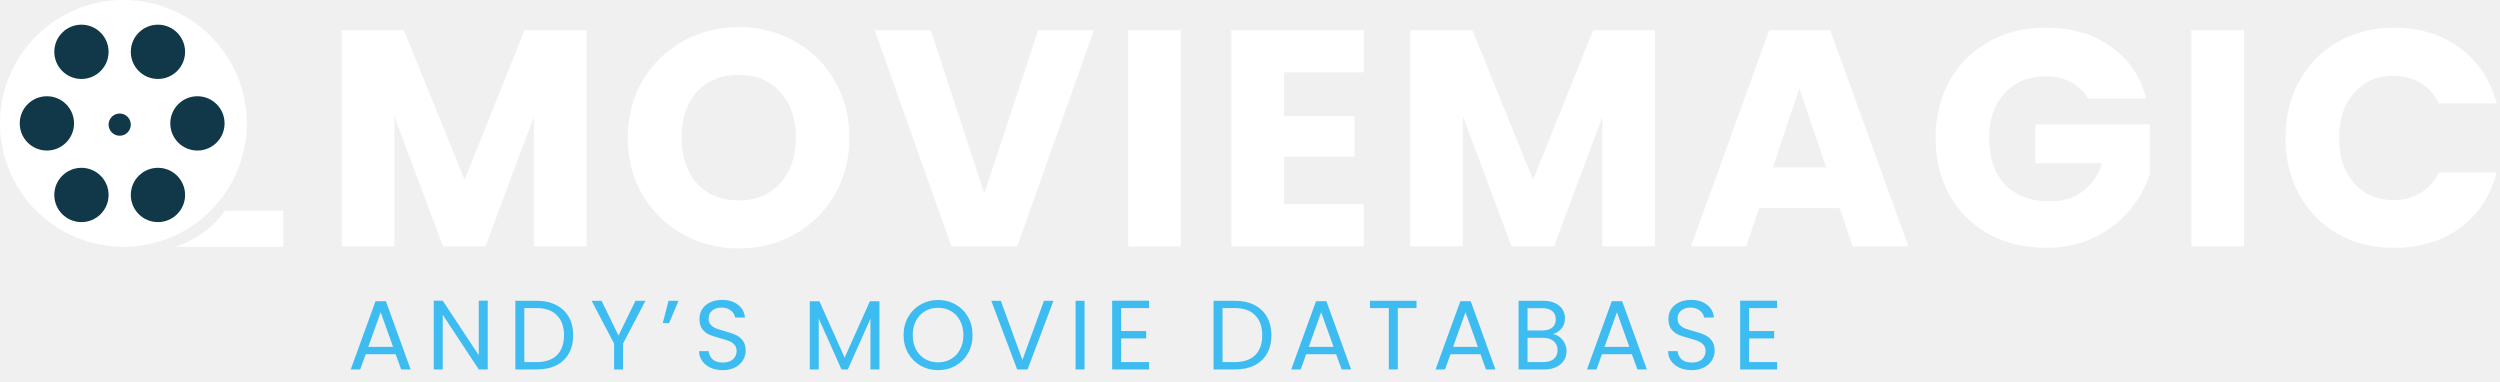
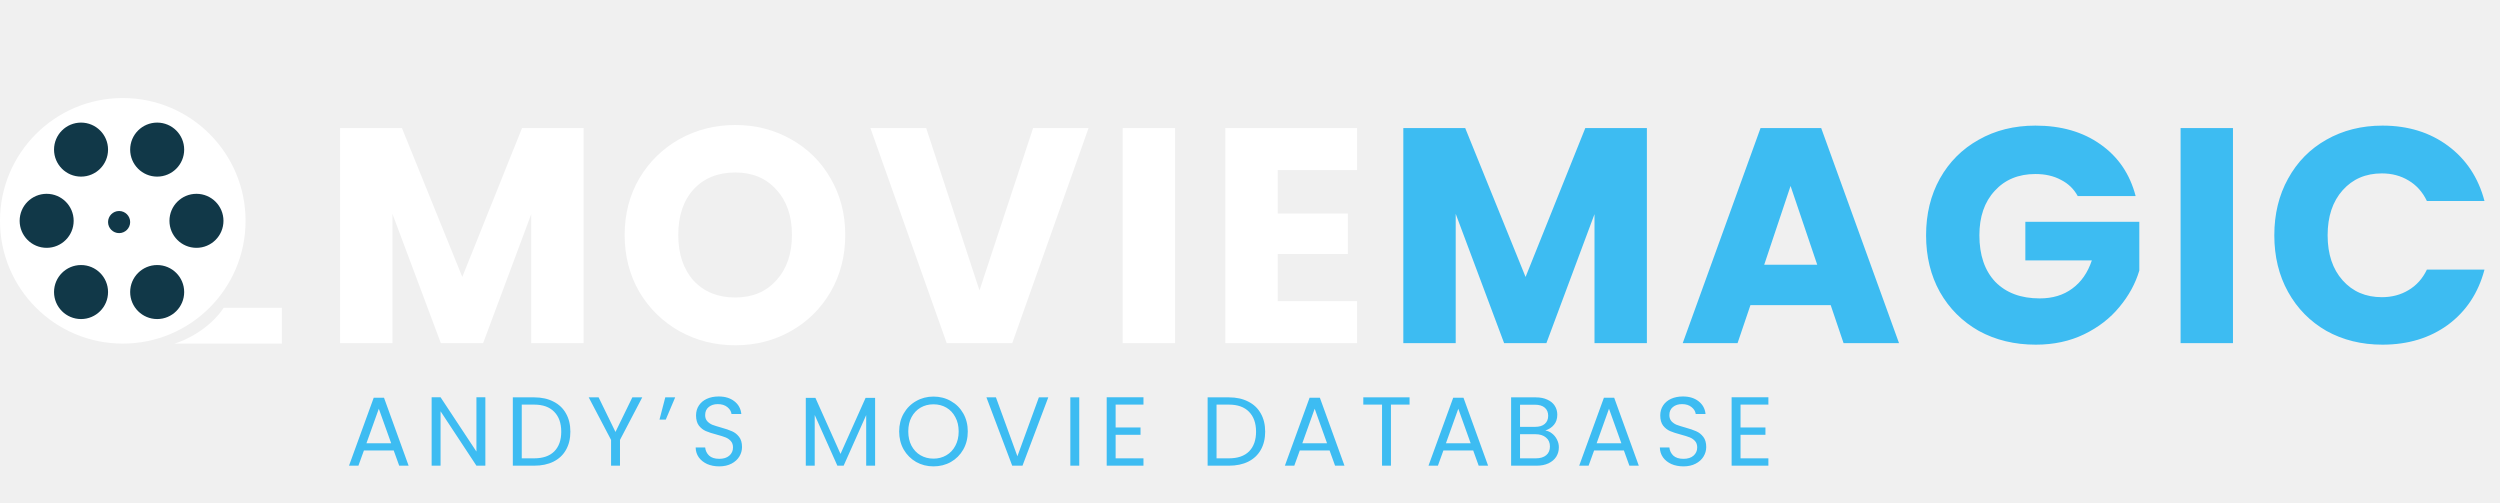
- <svg xmlns="http://www.w3.org/2000/svg" width="203" height="31" viewBox="0 0 203 31" fill="none">
-   <path d="M20.039 10.019C20.039 15.553 15.553 20.039 10.019 20.039C4.486 20.039 0 15.553 0 10.019C0 4.486 4.486 0 10.019 0C15.553 0 20.039 4.486 20.039 10.019Z" fill="white" />
-   <path d="M8.817 15.831C8.817 17.048 7.83 18.035 6.613 18.035C5.395 18.035 4.409 17.048 4.409 15.831C4.409 14.613 5.395 13.626 6.613 13.626C7.83 13.626 8.817 14.613 8.817 15.831Z" fill="#113848" />
-   <path d="M8.817 4.208C8.817 5.426 7.83 6.412 6.613 6.412C5.395 6.412 4.409 5.426 4.409 4.208C4.409 2.991 5.395 2.004 6.613 2.004C7.83 2.004 8.817 2.991 8.817 4.208Z" fill="#113848" />
-   <path d="M18.235 10.019C18.235 11.237 17.248 12.224 16.031 12.224C14.814 12.224 13.827 11.237 13.827 10.019C13.827 8.802 14.814 7.815 16.031 7.815C17.248 7.815 18.235 8.802 18.235 10.019Z" fill="#113848" />
-   <path d="M6.012 10.019C6.012 11.237 5.025 12.224 3.807 12.224C2.59 12.224 1.603 11.237 1.603 10.019C1.603 8.802 2.59 7.815 3.807 7.815C5.025 7.815 6.012 8.802 6.012 10.019Z" fill="#113848" />
-   <path d="M15.029 15.831C15.029 17.048 14.042 18.035 12.825 18.035C11.607 18.035 10.621 17.048 10.621 15.831C10.621 14.613 11.607 13.626 12.825 13.626C14.042 13.626 15.029 14.613 15.029 15.831Z" fill="#113848" />
-   <path d="M15.029 4.208C15.029 5.426 14.042 6.412 12.825 6.412C11.607 6.412 10.621 5.426 10.621 4.208C10.621 2.991 11.607 2.004 12.825 2.004C14.042 2.004 15.029 2.991 15.029 4.208Z" fill="#113848" />
-   <path d="M10.621 10.12C10.621 10.618 10.217 11.021 9.719 11.021C9.221 11.021 8.817 10.618 8.817 10.12C8.817 9.622 9.221 9.218 9.719 9.218C10.217 9.218 10.621 9.622 10.621 10.12Z" fill="#113848" />
-   <path d="M18.254 17.118C17.086 18.87 15.09 19.795 14.238 20.039H23V17.118H18.254Z" fill="white" />
-   <path d="M32.127 28.76H29.695L29.247 30H28.479L30.495 24.456H31.335L33.343 30H32.575L32.127 28.76ZM31.919 28.168L30.911 25.352L29.903 28.168H31.919Z" fill="#3DBCF2" />
-   <path d="M39.605 30H38.877L35.95 25.56V30H35.221V24.416H35.95L38.877 28.848V24.416H39.605V30Z" fill="#3DBCF2" />
-   <path d="M43.583 24.424C44.191 24.424 44.716 24.539 45.158 24.768C45.606 24.992 45.948 25.315 46.182 25.736C46.422 26.157 46.542 26.653 46.542 27.224C46.542 27.795 46.422 28.291 46.182 28.712C45.948 29.128 45.606 29.448 45.158 29.672C44.716 29.891 44.191 30 43.583 30H41.846V24.424H43.583ZM43.583 29.4C44.303 29.4 44.852 29.211 45.23 28.832C45.609 28.448 45.798 27.912 45.798 27.224C45.798 26.531 45.606 25.989 45.222 25.6C44.844 25.211 44.297 25.016 43.583 25.016H42.575V29.4H43.583Z" fill="#3DBCF2" />
-   <path d="M52.407 24.424L50.591 27.896V30H49.863V27.896L48.039 24.424H48.847L50.223 27.248L51.599 24.424H52.407Z" fill="#3DBCF2" />
-   <path d="M54.287 24.424H55.095L54.327 26.24H53.815L54.287 24.424Z" fill="#3DBCF2" />
-   <path d="M58.693 30.056C58.325 30.056 57.994 29.992 57.701 29.864C57.413 29.731 57.186 29.549 57.021 29.32C56.855 29.085 56.77 28.816 56.765 28.512H57.541C57.567 28.773 57.674 28.995 57.861 29.176C58.053 29.352 58.33 29.44 58.693 29.44C59.039 29.44 59.311 29.355 59.509 29.184C59.711 29.008 59.813 28.784 59.813 28.512C59.813 28.299 59.754 28.125 59.637 27.992C59.519 27.859 59.373 27.757 59.197 27.688C59.021 27.619 58.783 27.544 58.485 27.464C58.117 27.368 57.821 27.272 57.597 27.176C57.378 27.08 57.189 26.931 57.029 26.728C56.874 26.52 56.797 26.243 56.797 25.896C56.797 25.592 56.874 25.323 57.029 25.088C57.183 24.853 57.399 24.672 57.677 24.544C57.959 24.416 58.282 24.352 58.645 24.352C59.167 24.352 59.594 24.483 59.925 24.744C60.261 25.005 60.45 25.352 60.493 25.784H59.693C59.666 25.571 59.554 25.384 59.357 25.224C59.159 25.059 58.898 24.976 58.573 24.976C58.269 24.976 58.021 25.056 57.829 25.216C57.637 25.371 57.541 25.589 57.541 25.872C57.541 26.075 57.597 26.24 57.709 26.368C57.826 26.496 57.967 26.595 58.133 26.664C58.303 26.728 58.541 26.803 58.845 26.888C59.213 26.989 59.509 27.091 59.733 27.192C59.957 27.288 60.149 27.44 60.309 27.648C60.469 27.851 60.549 28.128 60.549 28.48C60.549 28.752 60.477 29.008 60.333 29.248C60.189 29.488 59.975 29.683 59.693 29.832C59.41 29.981 59.077 30.056 58.693 30.056Z" fill="#3DBCF2" />
-   <path d="M71.409 24.464V30H70.681V25.872L68.841 30H68.329L66.481 25.864V30H65.753V24.464H66.537L68.585 29.04L70.633 24.464H71.409Z" fill="#3DBCF2" />
-   <path d="M76.171 30.056C75.654 30.056 75.182 29.936 74.755 29.696C74.329 29.451 73.99 29.112 73.739 28.68C73.494 28.243 73.371 27.752 73.371 27.208C73.371 26.664 73.494 26.176 73.739 25.744C73.99 25.307 74.329 24.968 74.755 24.728C75.182 24.483 75.654 24.36 76.171 24.36C76.694 24.36 77.169 24.483 77.595 24.728C78.022 24.968 78.358 25.304 78.603 25.736C78.849 26.168 78.971 26.659 78.971 27.208C78.971 27.757 78.849 28.248 78.603 28.68C78.358 29.112 78.022 29.451 77.595 29.696C77.169 29.936 76.694 30.056 76.171 30.056ZM76.171 29.424C76.561 29.424 76.91 29.333 77.219 29.152C77.534 28.971 77.779 28.712 77.955 28.376C78.137 28.04 78.227 27.651 78.227 27.208C78.227 26.76 78.137 26.371 77.955 26.04C77.779 25.704 77.537 25.445 77.227 25.264C76.918 25.083 76.566 24.992 76.171 24.992C75.777 24.992 75.425 25.083 75.115 25.264C74.806 25.445 74.561 25.704 74.379 26.04C74.203 26.371 74.115 26.76 74.115 27.208C74.115 27.651 74.203 28.04 74.379 28.376C74.561 28.712 74.806 28.971 75.115 29.152C75.43 29.333 75.782 29.424 76.171 29.424Z" fill="#3DBCF2" />
-   <path d="M85.54 24.424L83.436 30H82.596L80.492 24.424H81.268L83.02 29.232L84.772 24.424H85.54Z" fill="#3DBCF2" />
-   <path d="M88.067 24.424V30H87.339V24.424H88.067Z" fill="#3DBCF2" />
-   <path d="M91.035 25.016V26.88H93.067V27.48H91.035V29.4H93.307V30H90.307V24.416H93.307V25.016H91.035Z" fill="#3DBCF2" />
-   <path d="M100.278 24.424C100.886 24.424 101.411 24.539 101.854 24.768C102.302 24.992 102.643 25.315 102.878 25.736C103.118 26.157 103.238 26.653 103.238 27.224C103.238 27.795 103.118 28.291 102.878 28.712C102.643 29.128 102.302 29.448 101.854 29.672C101.411 29.891 100.886 30 100.278 30H98.542V24.424H100.278ZM100.278 29.4C100.998 29.4 101.547 29.211 101.926 28.832C102.304 28.448 102.494 27.912 102.494 27.224C102.494 26.531 102.302 25.989 101.918 25.6C101.539 25.211 100.992 25.016 100.278 25.016H99.27V29.4H100.278Z" fill="#3DBCF2" />
-   <path d="M108.494 28.76H106.062L105.614 30H104.846L106.862 24.456H107.702L109.71 30H108.942L108.494 28.76ZM108.286 28.168L107.278 25.352L106.27 28.168H108.286Z" fill="#3DBCF2" />
-   <path d="M115.021 24.424V25.016H113.501V30H112.773V25.016H111.245V24.424H115.021Z" fill="#3DBCF2" />
-   <path d="M120.213 28.76H117.781L117.333 30H116.565L118.581 24.456H119.421L121.429 30H120.661L120.213 28.76ZM120.005 28.168L118.997 25.352L117.989 28.168H120.005Z" fill="#3DBCF2" />
-   <path d="M126.099 27.128C126.302 27.16 126.486 27.243 126.651 27.376C126.822 27.509 126.955 27.675 127.051 27.872C127.153 28.069 127.203 28.28 127.203 28.504C127.203 28.787 127.131 29.043 126.987 29.272C126.843 29.496 126.633 29.675 126.355 29.808C126.083 29.936 125.761 30 125.387 30H123.307V24.424H125.307C125.686 24.424 126.009 24.488 126.275 24.616C126.542 24.739 126.742 24.907 126.875 25.12C127.009 25.333 127.075 25.573 127.075 25.84C127.075 26.171 126.985 26.445 126.803 26.664C126.627 26.877 126.393 27.032 126.099 27.128ZM124.035 26.832H125.259C125.601 26.832 125.865 26.752 126.051 26.592C126.238 26.432 126.331 26.211 126.331 25.928C126.331 25.645 126.238 25.424 126.051 25.264C125.865 25.104 125.595 25.024 125.243 25.024H124.035V26.832ZM125.323 29.4C125.686 29.4 125.969 29.315 126.171 29.144C126.374 28.973 126.475 28.736 126.475 28.432C126.475 28.123 126.369 27.88 126.155 27.704C125.942 27.523 125.657 27.432 125.299 27.432H124.035V29.4H125.323Z" fill="#3DBCF2" />
-   <path d="M132.51 28.76H130.078L129.63 30H128.862L130.878 24.456H131.718L133.726 30H132.958L132.51 28.76ZM132.302 28.168L131.294 25.352L130.286 28.168H132.302Z" fill="#3DBCF2" />
-   <path d="M137.372 30.056C137.004 30.056 136.674 29.992 136.38 29.864C136.092 29.731 135.866 29.549 135.7 29.32C135.535 29.085 135.45 28.816 135.444 28.512H136.22C136.247 28.773 136.354 28.995 136.54 29.176C136.732 29.352 137.01 29.44 137.372 29.44C137.719 29.44 137.991 29.355 138.188 29.184C138.391 29.008 138.492 28.784 138.492 28.512C138.492 28.299 138.434 28.125 138.316 27.992C138.199 27.859 138.052 27.757 137.876 27.688C137.7 27.619 137.463 27.544 137.164 27.464C136.796 27.368 136.5 27.272 136.276 27.176C136.058 27.08 135.868 26.931 135.708 26.728C135.554 26.52 135.476 26.243 135.476 25.896C135.476 25.592 135.554 25.323 135.708 25.088C135.863 24.853 136.079 24.672 136.356 24.544C136.639 24.416 136.962 24.352 137.324 24.352C137.847 24.352 138.274 24.483 138.604 24.744C138.94 25.005 139.13 25.352 139.172 25.784H138.372C138.346 25.571 138.234 25.384 138.036 25.224C137.839 25.059 137.578 24.976 137.252 24.976C136.948 24.976 136.7 25.056 136.508 25.216C136.316 25.371 136.22 25.589 136.22 25.872C136.22 26.075 136.276 26.24 136.388 26.368C136.506 26.496 136.647 26.595 136.812 26.664C136.983 26.728 137.22 26.803 137.524 26.888C137.892 26.989 138.188 27.091 138.412 27.192C138.636 27.288 138.828 27.44 138.988 27.648C139.148 27.851 139.228 28.128 139.228 28.48C139.228 28.752 139.156 29.008 139.012 29.248C138.868 29.488 138.655 29.683 138.372 29.832C138.09 29.981 137.756 30.056 137.372 30.056Z" fill="#3DBCF2" />
-   <path d="M142.028 25.016V26.88H144.06V27.48H142.028V29.4H144.3V30H141.3V24.416H144.3V25.016H142.028Z" fill="#3DBCF2" />
-   <path d="M47.623 2.45V20H43.348V9.475L39.423 20H35.973L32.023 9.45V20H27.748V2.45H32.798L37.723 14.6L42.598 2.45H47.623Z" fill="white" />
-   <path d="M59.998 20.175C58.347 20.175 56.831 19.792 55.447 19.025C54.081 18.258 52.989 17.192 52.172 15.825C51.373 14.442 50.972 12.892 50.972 11.175C50.972 9.458 51.373 7.917 52.172 6.55C52.989 5.183 54.081 4.117 55.447 3.35C56.831 2.583 58.347 2.2 59.998 2.2C61.648 2.2 63.156 2.583 64.522 3.35C65.906 4.117 66.989 5.183 67.772 6.55C68.573 7.917 68.972 9.458 68.972 11.175C68.972 12.892 68.573 14.442 67.772 15.825C66.972 17.192 65.889 18.258 64.522 19.025C63.156 19.792 61.648 20.175 59.998 20.175ZM59.998 16.275C61.398 16.275 62.514 15.808 63.347 14.875C64.198 13.942 64.623 12.708 64.623 11.175C64.623 9.625 64.198 8.392 63.347 7.475C62.514 6.542 61.398 6.075 59.998 6.075C58.581 6.075 57.447 6.533 56.597 7.45C55.764 8.367 55.347 9.608 55.347 11.175C55.347 12.725 55.764 13.967 56.597 14.9C57.447 15.817 58.581 16.275 59.998 16.275Z" fill="white" />
-   <path d="M88.826 2.45L82.601 20H77.251L71.026 2.45H75.576L79.926 15.7L84.301 2.45H88.826Z" fill="white" />
-   <path d="M95.888 2.45V20H91.612V2.45H95.888Z" fill="white" />
-   <path d="M104.261 5.875V9.425H109.986V12.725H104.261V16.575H110.736V20H99.986V2.45H110.736V5.875H104.261Z" fill="white" />
-   <path d="M134.386 2.45V20H130.111V9.475L126.186 20H122.736L118.786 9.45V20H114.511V2.45H119.561L124.486 14.6L129.361 2.45H134.386Z" fill="white" />
-   <path d="M149.385 16.9H142.835L141.785 20H137.31L143.66 2.45H148.61L154.96 20H150.435L149.385 16.9ZM148.285 13.6L146.11 7.175L143.96 13.6H148.285Z" fill="white" />
-   <path d="M169.543 8C169.226 7.417 168.768 6.975 168.168 6.675C167.584 6.358 166.893 6.2 166.093 6.2C164.709 6.2 163.601 6.658 162.768 7.575C161.934 8.475 161.518 9.683 161.518 11.2C161.518 12.817 161.951 14.083 162.818 15C163.701 15.9 164.909 16.35 166.443 16.35C167.493 16.35 168.376 16.083 169.093 15.55C169.826 15.017 170.359 14.25 170.693 13.25H165.268V10.1H174.568V14.075C174.251 15.142 173.709 16.133 172.943 17.05C172.193 17.967 171.234 18.708 170.068 19.275C168.901 19.842 167.584 20.125 166.118 20.125C164.384 20.125 162.834 19.75 161.468 19C160.118 18.233 159.059 17.175 158.293 15.825C157.543 14.475 157.168 12.933 157.168 11.2C157.168 9.467 157.543 7.925 158.293 6.575C159.059 5.208 160.118 4.15 161.468 3.4C162.818 2.633 164.359 2.25 166.093 2.25C168.193 2.25 169.959 2.758 171.393 3.775C172.843 4.792 173.801 6.2 174.268 8H169.543Z" fill="white" />
-   <path d="M182.211 2.45V20H177.936V2.45H182.211Z" fill="white" />
-   <path d="M185.584 11.2C185.584 9.467 185.959 7.925 186.709 6.575C187.459 5.208 188.5 4.15 189.834 3.4C191.184 2.633 192.709 2.25 194.409 2.25C196.492 2.25 198.275 2.8 199.759 3.9C201.242 5 202.234 6.5 202.734 8.4H198.034C197.684 7.667 197.184 7.108 196.534 6.725C195.9 6.342 195.175 6.15 194.359 6.15C193.042 6.15 191.975 6.608 191.159 7.525C190.342 8.442 189.934 9.667 189.934 11.2C189.934 12.733 190.342 13.958 191.159 14.875C191.975 15.792 193.042 16.25 194.359 16.25C195.175 16.25 195.9 16.058 196.534 15.675C197.184 15.292 197.684 14.733 198.034 14H202.734C202.234 15.9 201.242 17.4 199.759 18.5C198.275 19.583 196.492 20.125 194.409 20.125C192.709 20.125 191.184 19.75 189.834 19C188.5 18.233 187.459 17.175 186.709 15.825C185.959 14.475 185.584 12.933 185.584 11.2Z" fill="white" />
+ <svg xmlns="http://www.w3.org/2000/svg" width="204" height="41" viewBox="0 0 204 41" fill="none">
+   <circle cx="10.019" cy="18.019" r="10.019" fill="white" />
+   <circle cx="6.613" cy="23.831" r="2.204" fill="#113848" />
+   <circle cx="6.613" cy="12.208" r="2.204" fill="#113848" />
+   <circle cx="16.031" cy="18.019" r="2.204" fill="#113848" />
+   <circle cx="3.807" cy="18.019" r="2.204" fill="#113848" />
+   <circle cx="12.825" cy="23.831" r="2.204" fill="#113848" />
+   <circle cx="12.825" cy="12.208" r="2.204" fill="#113848" />
+   <circle cx="9.719" cy="18.12" r="0.902" fill="#113848" />
+   <path d="M18.254 25.118C17.086 26.87 15.09 27.795 14.238 28.039H23V25.118H18.254Z" fill="white" />
+   <path d="M32.127 36.76H29.695L29.247 38H28.479L30.495 32.456H31.335L33.343 38H32.575L32.127 36.76ZM31.919 36.168L30.911 33.352L29.903 36.168H31.919ZM39.605 38H38.877L35.95 33.56V38H35.221V32.416H35.95L38.877 36.848V32.416H39.605V38ZM43.583 32.424C44.191 32.424 44.716 32.539 45.158 32.768C45.606 32.992 45.948 33.315 46.182 33.736C46.422 34.157 46.542 34.653 46.542 35.224C46.542 35.795 46.422 36.291 46.182 36.712C45.948 37.128 45.606 37.448 45.158 37.672C44.716 37.891 44.191 38 43.583 38H41.846V32.424H43.583ZM43.583 37.4C44.303 37.4 44.852 37.211 45.23 36.832C45.609 36.448 45.798 35.912 45.798 35.224C45.798 34.531 45.606 33.989 45.222 33.6C44.844 33.211 44.297 33.016 43.583 33.016H42.575V37.4H43.583ZM52.407 32.424L50.591 35.896V38H49.863V35.896L48.039 32.424H48.847L50.223 35.248L51.599 32.424H52.407ZM54.287 32.424H55.095L54.327 34.24H53.815L54.287 32.424ZM58.693 38.056C58.325 38.056 57.994 37.992 57.701 37.864C57.413 37.731 57.186 37.549 57.021 37.32C56.855 37.085 56.77 36.816 56.765 36.512H57.541C57.567 36.773 57.674 36.995 57.861 37.176C58.053 37.352 58.33 37.44 58.693 37.44C59.039 37.44 59.311 37.355 59.509 37.184C59.711 37.008 59.813 36.784 59.813 36.512C59.813 36.299 59.754 36.125 59.637 35.992C59.519 35.859 59.373 35.757 59.197 35.688C59.021 35.619 58.783 35.544 58.485 35.464C58.117 35.368 57.821 35.272 57.597 35.176C57.378 35.08 57.189 34.931 57.029 34.728C56.874 34.52 56.797 34.243 56.797 33.896C56.797 33.592 56.874 33.323 57.029 33.088C57.183 32.853 57.399 32.672 57.677 32.544C57.959 32.416 58.282 32.352 58.645 32.352C59.167 32.352 59.594 32.483 59.925 32.744C60.261 33.005 60.45 33.352 60.493 33.784H59.693C59.666 33.571 59.554 33.384 59.357 33.224C59.159 33.059 58.898 32.976 58.573 32.976C58.269 32.976 58.021 33.056 57.829 33.216C57.637 33.371 57.541 33.589 57.541 33.872C57.541 34.075 57.597 34.24 57.709 34.368C57.826 34.496 57.967 34.595 58.133 34.664C58.303 34.728 58.541 34.803 58.845 34.888C59.213 34.989 59.509 35.091 59.733 35.192C59.957 35.288 60.149 35.44 60.309 35.648C60.469 35.851 60.549 36.128 60.549 36.48C60.549 36.752 60.477 37.008 60.333 37.248C60.189 37.488 59.975 37.683 59.693 37.832C59.41 37.981 59.077 38.056 58.693 38.056ZM71.409 32.464V38H70.681V33.872L68.841 38H68.329L66.481 33.864V38H65.753V32.464H66.537L68.585 37.04L70.633 32.464H71.409ZM76.171 38.056C75.654 38.056 75.182 37.936 74.755 37.696C74.329 37.451 73.99 37.112 73.739 36.68C73.494 36.243 73.371 35.752 73.371 35.208C73.371 34.664 73.494 34.176 73.739 33.744C73.99 33.307 74.329 32.968 74.755 32.728C75.182 32.483 75.654 32.36 76.171 32.36C76.694 32.36 77.169 32.483 77.595 32.728C78.022 32.968 78.358 33.304 78.603 33.736C78.849 34.168 78.971 34.659 78.971 35.208C78.971 35.757 78.849 36.248 78.603 36.68C78.358 37.112 78.022 37.451 77.595 37.696C77.169 37.936 76.694 38.056 76.171 38.056ZM76.171 37.424C76.561 37.424 76.91 37.333 77.219 37.152C77.534 36.971 77.779 36.712 77.955 36.376C78.137 36.04 78.227 35.651 78.227 35.208C78.227 34.76 78.137 34.371 77.955 34.04C77.779 33.704 77.537 33.445 77.227 33.264C76.918 33.083 76.566 32.992 76.171 32.992C75.777 32.992 75.425 33.083 75.115 33.264C74.806 33.445 74.561 33.704 74.379 34.04C74.203 34.371 74.115 34.76 74.115 35.208C74.115 35.651 74.203 36.04 74.379 36.376C74.561 36.712 74.806 36.971 75.115 37.152C75.43 37.333 75.782 37.424 76.171 37.424ZM85.54 32.424L83.436 38H82.596L80.492 32.424H81.268L83.02 37.232L84.772 32.424H85.54ZM88.067 32.424V38H87.339V32.424H88.067ZM91.035 33.016V34.88H93.067V35.48H91.035V37.4H93.307V38H90.307V32.416H93.307V33.016H91.035ZM100.278 32.424C100.886 32.424 101.411 32.539 101.854 32.768C102.302 32.992 102.643 33.315 102.878 33.736C103.118 34.157 103.238 34.653 103.238 35.224C103.238 35.795 103.118 36.291 102.878 36.712C102.643 37.128 102.302 37.448 101.854 37.672C101.411 37.891 100.886 38 100.278 38H98.542V32.424H100.278ZM100.278 37.4C100.998 37.4 101.547 37.211 101.926 36.832C102.304 36.448 102.494 35.912 102.494 35.224C102.494 34.531 102.302 33.989 101.918 33.6C101.539 33.211 100.992 33.016 100.278 33.016H99.27V37.4H100.278ZM108.494 36.76H106.062L105.614 38H104.846L106.862 32.456H107.702L109.71 38H108.942L108.494 36.76ZM108.286 36.168L107.278 33.352L106.27 36.168H108.286ZM115.021 32.424V33.016H113.501V38H112.773V33.016H111.245V32.424H115.021ZM120.213 36.76H117.781L117.333 38H116.565L118.581 32.456H119.421L121.429 38H120.661L120.213 36.76ZM120.005 36.168L118.997 33.352L117.989 36.168H120.005ZM126.099 35.128C126.302 35.16 126.486 35.243 126.651 35.376C126.822 35.509 126.955 35.675 127.051 35.872C127.153 36.069 127.203 36.28 127.203 36.504C127.203 36.787 127.131 37.043 126.987 37.272C126.843 37.496 126.633 37.675 126.355 37.808C126.083 37.936 125.761 38 125.387 38H123.307V32.424H125.307C125.686 32.424 126.009 32.488 126.275 32.616C126.542 32.739 126.742 32.907 126.875 33.12C127.009 33.333 127.075 33.573 127.075 33.84C127.075 34.171 126.985 34.445 126.803 34.664C126.627 34.877 126.393 35.032 126.099 35.128ZM124.035 34.832H125.259C125.601 34.832 125.865 34.752 126.051 34.592C126.238 34.432 126.331 34.211 126.331 33.928C126.331 33.645 126.238 33.424 126.051 33.264C125.865 33.104 125.595 33.024 125.243 33.024H124.035V34.832ZM125.323 37.4C125.686 37.4 125.969 37.315 126.171 37.144C126.374 36.973 126.475 36.736 126.475 36.432C126.475 36.123 126.369 35.88 126.155 35.704C125.942 35.523 125.657 35.432 125.299 35.432H124.035V37.4H125.323ZM132.51 36.76H130.078L129.63 38H128.862L130.878 32.456H131.718L133.726 38H132.958L132.51 36.76ZM132.302 36.168L131.294 33.352L130.286 36.168H132.302ZM137.372 38.056C137.004 38.056 136.674 37.992 136.38 37.864C136.092 37.731 135.866 37.549 135.7 37.32C135.535 37.085 135.45 36.816 135.444 36.512H136.22C136.247 36.773 136.354 36.995 136.54 37.176C136.732 37.352 137.01 37.44 137.372 37.44C137.719 37.44 137.991 37.355 138.188 37.184C138.391 37.008 138.492 36.784 138.492 36.512C138.492 36.299 138.434 36.125 138.316 35.992C138.199 35.859 138.052 35.757 137.876 35.688C137.7 35.619 137.463 35.544 137.164 35.464C136.796 35.368 136.5 35.272 136.276 35.176C136.058 35.08 135.868 34.931 135.708 34.728C135.554 34.52 135.476 34.243 135.476 33.896C135.476 33.592 135.554 33.323 135.708 33.088C135.863 32.853 136.079 32.672 136.356 32.544C136.639 32.416 136.962 32.352 137.324 32.352C137.847 32.352 138.274 32.483 138.604 32.744C138.94 33.005 139.13 33.352 139.172 33.784H138.372C138.346 33.571 138.234 33.384 138.036 33.224C137.839 33.059 137.578 32.976 137.252 32.976C136.948 32.976 136.7 33.056 136.508 33.216C136.316 33.371 136.22 33.589 136.22 33.872C136.22 34.075 136.276 34.24 136.388 34.368C136.506 34.496 136.647 34.595 136.812 34.664C136.983 34.728 137.22 34.803 137.524 34.888C137.892 34.989 138.188 35.091 138.412 35.192C138.636 35.288 138.828 35.44 138.988 35.648C139.148 35.851 139.228 36.128 139.228 36.48C139.228 36.752 139.156 37.008 139.012 37.248C138.868 37.488 138.655 37.683 138.372 37.832C138.09 37.981 137.756 38.056 137.372 38.056ZM142.028 33.016V34.88H144.06V35.48H142.028V37.4H144.3V38H141.3V32.416H144.3V33.016H142.028Z" fill="#3DBCF2" />
+   <path d="M47.623 10.45V28H43.348V17.475L39.423 28H35.973L32.023 17.45V28H27.748V10.45H32.798L37.723 22.6L42.598 10.45H47.623ZM59.998 28.175C58.347 28.175 56.831 27.792 55.447 27.025C54.081 26.258 52.989 25.192 52.172 23.825C51.373 22.442 50.972 20.892 50.972 19.175C50.972 17.458 51.373 15.917 52.172 14.55C52.989 13.183 54.081 12.117 55.447 11.35C56.831 10.583 58.347 10.2 59.998 10.2C61.648 10.2 63.156 10.583 64.522 11.35C65.906 12.117 66.989 13.183 67.772 14.55C68.573 15.917 68.972 17.458 68.972 19.175C68.972 20.892 68.573 22.442 67.772 23.825C66.972 25.192 65.889 26.258 64.522 27.025C63.156 27.792 61.648 28.175 59.998 28.175ZM59.998 24.275C61.398 24.275 62.514 23.808 63.347 22.875C64.198 21.942 64.623 20.708 64.623 19.175C64.623 17.625 64.198 16.392 63.347 15.475C62.514 14.542 61.398 14.075 59.998 14.075C58.581 14.075 57.447 14.533 56.597 15.45C55.764 16.367 55.347 17.608 55.347 19.175C55.347 20.725 55.764 21.967 56.597 22.9C57.447 23.817 58.581 24.275 59.998 24.275ZM88.826 10.45L82.601 28H77.251L71.026 10.45H75.576L79.926 23.7L84.301 10.45H88.826ZM95.888 10.45V28H91.612V10.45H95.888ZM104.261 13.875V17.425H109.986V20.725H104.261V24.575H110.736V28H99.986V10.45H110.736V13.875H104.261Z" fill="white" />
+   <path d="M134.386 10.45V28H130.111V17.475L126.186 28H122.736L118.786 17.45V28H114.511V10.45H119.561L124.486 22.6L129.361 10.45H134.386ZM149.385 24.9H142.835L141.785 28H137.31L143.66 10.45H148.61L154.96 28H150.435L149.385 24.9ZM148.285 21.6L146.11 15.175L143.96 21.6H148.285ZM169.543 16C169.226 15.417 168.768 14.975 168.168 14.675C167.584 14.358 166.893 14.2 166.093 14.2C164.709 14.2 163.601 14.658 162.768 15.575C161.934 16.475 161.518 17.683 161.518 19.2C161.518 20.817 161.951 22.083 162.818 23C163.701 23.9 164.909 24.35 166.443 24.35C167.493 24.35 168.376 24.083 169.093 23.55C169.826 23.017 170.359 22.25 170.693 21.25H165.268V18.1H174.568V22.075C174.251 23.142 173.709 24.133 172.943 25.05C172.193 25.967 171.234 26.708 170.068 27.275C168.901 27.842 167.584 28.125 166.118 28.125C164.384 28.125 162.834 27.75 161.468 27C160.118 26.233 159.059 25.175 158.293 23.825C157.543 22.475 157.168 20.933 157.168 19.2C157.168 17.467 157.543 15.925 158.293 14.575C159.059 13.208 160.118 12.15 161.468 11.4C162.818 10.633 164.359 10.25 166.093 10.25C168.193 10.25 169.959 10.758 171.393 11.775C172.843 12.792 173.801 14.2 174.268 16H169.543ZM182.211 10.45V28H177.936V10.45H182.211ZM185.584 19.2C185.584 17.467 185.959 15.925 186.709 14.575C187.459 13.208 188.5 12.15 189.834 11.4C191.184 10.633 192.709 10.25 194.409 10.25C196.492 10.25 198.275 10.8 199.759 11.9C201.242 13 202.234 14.5 202.734 16.4H198.034C197.684 15.667 197.184 15.108 196.534 14.725C195.9 14.342 195.175 14.15 194.359 14.15C193.042 14.15 191.975 14.608 191.159 15.525C190.342 16.442 189.934 17.667 189.934 19.2C189.934 20.733 190.342 21.958 191.159 22.875C191.975 23.792 193.042 24.25 194.359 24.25C195.175 24.25 195.9 24.058 196.534 23.675C197.184 23.292 197.684 22.733 198.034 22H202.734C202.234 23.9 201.242 25.4 199.759 26.5C198.275 27.583 196.492 28.125 194.409 28.125C192.709 28.125 191.184 27.75 189.834 27C188.5 26.233 187.459 25.175 186.709 23.825C185.959 22.475 185.584 20.933 185.584 19.2Z" fill="#3DBCF2" />
</svg>
